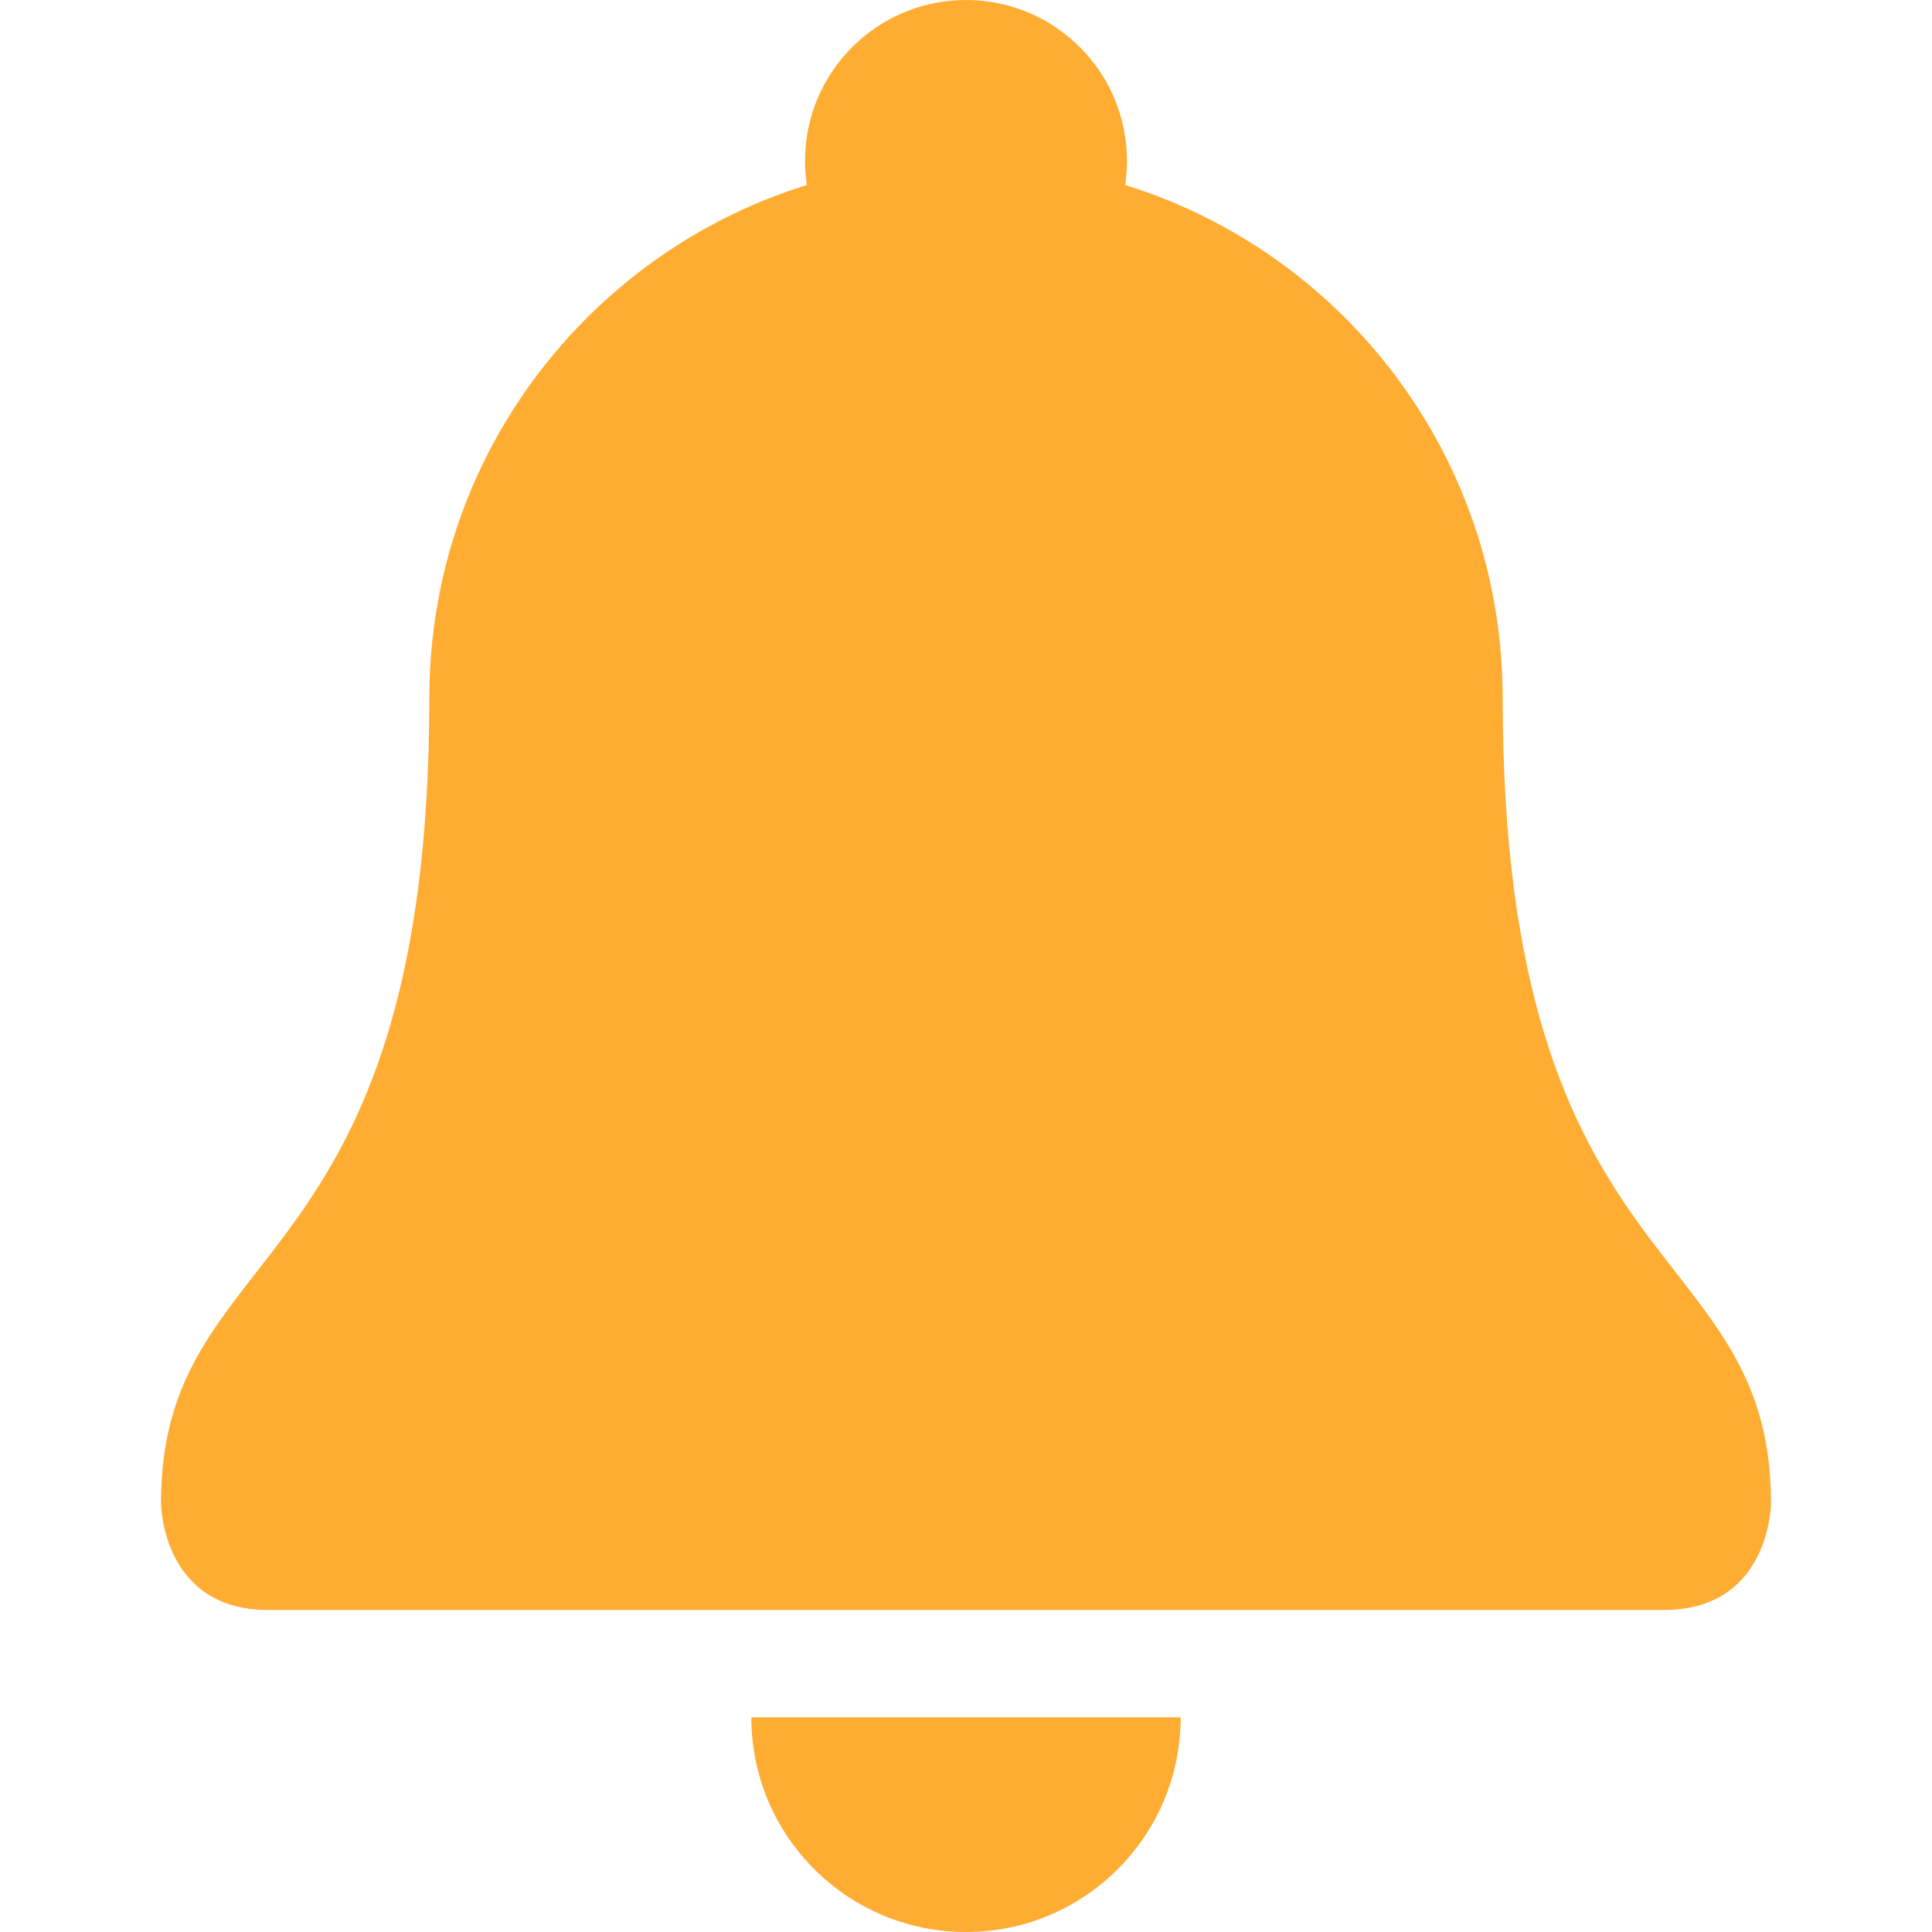
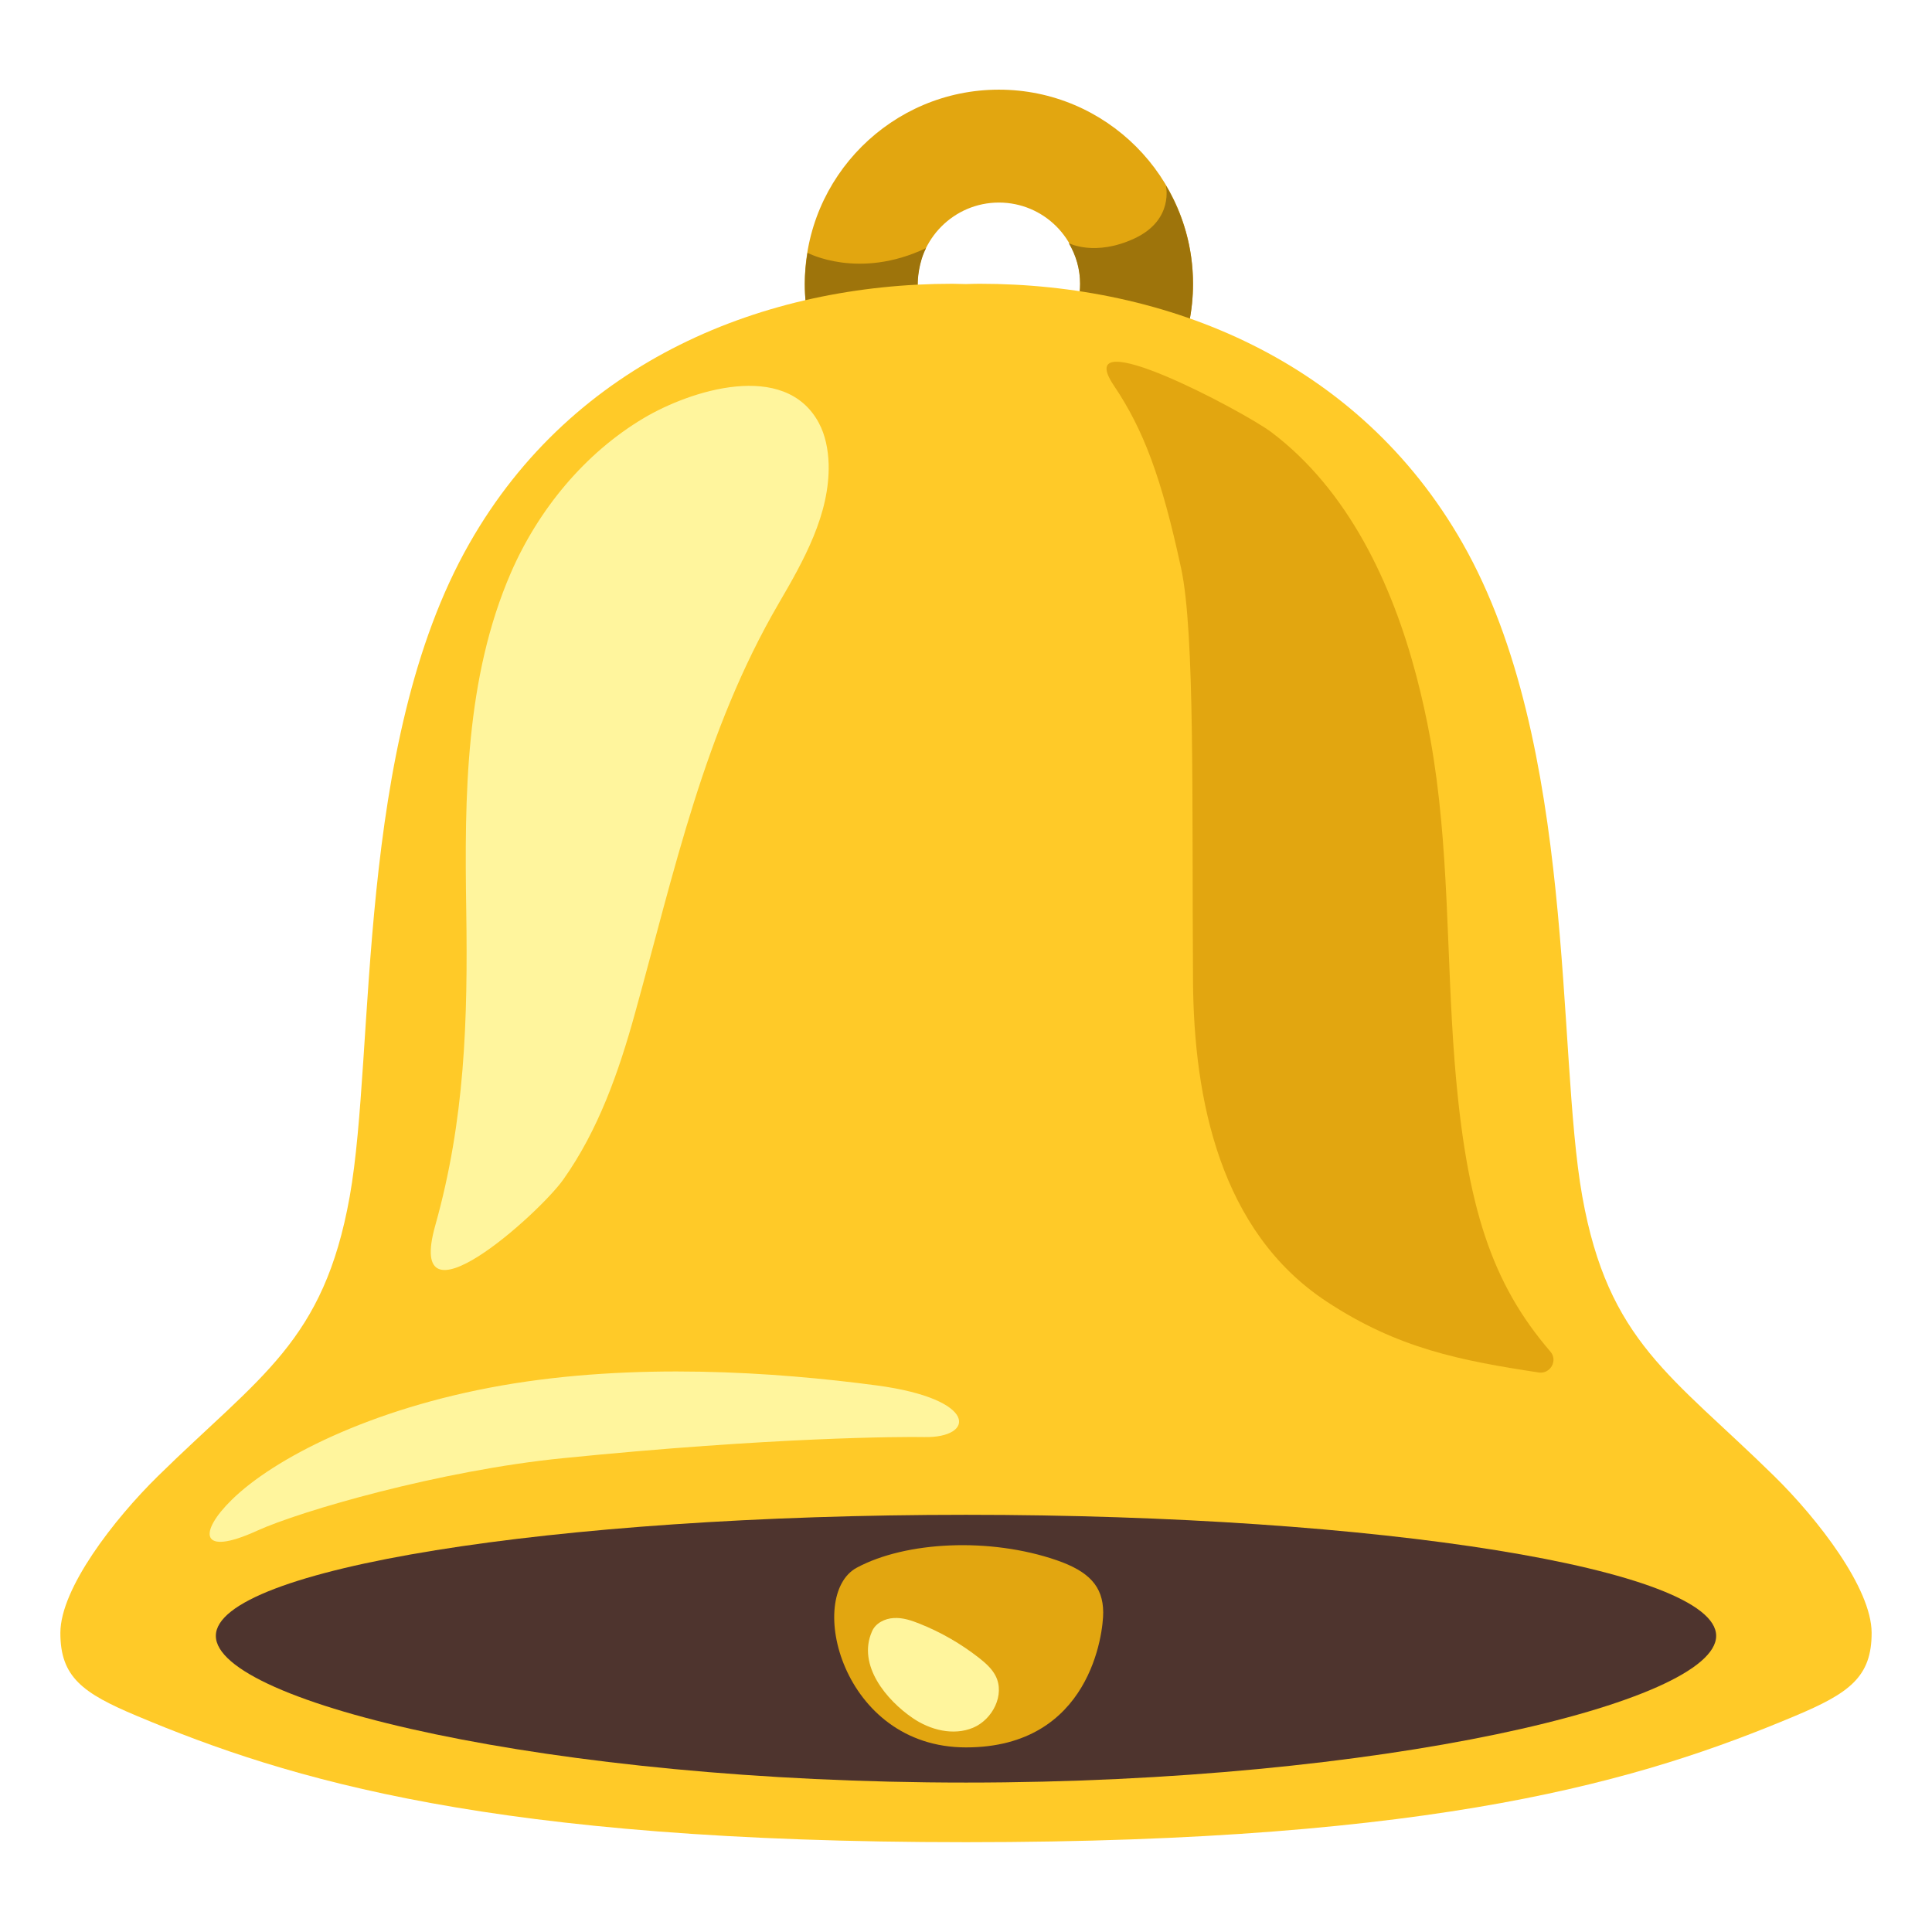
- <svg xmlns="http://www.w3.org/2000/svg" viewBox="0 0 36 36">
-   <path fill="#FFAC33" d="M28 13c0 11 5 10 5 15 0 0 0 2-2 2H5c-2 0-2-2-2-2 0-5 5-4 5-15C8 7.478 12.477 3 18 3s10 4.478 10 10z" />
-   <circle fill="#FFAC33" cx="18" cy="3" r="3" />
-   <path fill="#FFAC33" d="M18 36c2.209 0 4-1.791 4-4h-8c0 2.209 1.791 4 4 4z" />
+ <svg xmlns="http://www.w3.org/2000/svg" version="1.1" id="_x31_" x="0px" y="0px" viewBox="0 0 128 128" style="enable-background:new 0 0 128 128;" xml:space="preserve">
+   <g>
+     <g>
+       <path style="fill:#E2A610;" d="M53.32,18.8c0-7.09,5.77-12.86,12.86-12.86s12.86,5.77,12.86,12.86c0,7.09-5.77,12.86-12.86,12.86    S53.32,25.9,53.32,18.8z M60.8,18.8c0,2.97,2.41,5.38,5.38,5.38c2.97,0,5.38-2.41,5.38-5.38c0-2.97-2.41-5.38-5.38-5.38    C63.21,13.42,60.8,15.84,60.8,18.8z" />
+       <path style="fill:#9E740B;" d="M77.24,12.28c0,0,0.57,2.27-2.06,3.51c-2.63,1.23-4.37,0.32-4.37,0.32c0.47,0.8,0.75,1.71,0.75,2.7    c0,2.97-2.41,5.38-5.38,5.38c-2.97,0-5.38-2.41-5.38-5.38c0-0.3,0.07-1.43,0.55-2.37c-4.46,2.12-7.85,0.31-7.85,0.31    c-0.11,0.67-0.18,1.36-0.18,2.06c0,7.09,5.77,12.86,12.86,12.86S79.04,25.9,79.04,18.8C79.04,16.42,78.38,14.19,77.24,12.28z" />
+     </g>
+     <path style="fill:#FFCA28;" d="M10.46,97.8c6.77-6.65,10.99-8.89,12.71-18.53c1.72-9.64,0.34-29.95,7.92-43.25   C38.01,23.84,50.71,18.8,63.1,18.8c0.3,0,0.6,0.02,0.9,0.02c0.3-0.01,0.6-0.02,0.9-0.02c12.39,0,25.09,5.04,32.01,17.21   c7.57,13.31,6.2,33.62,7.92,43.25c1.72,9.64,5.94,11.88,12.71,18.53c2.92,2.87,6.45,7.44,6.46,10.38c0.01,2.94-1.49,4.01-5.06,5.51   c-10.1,4.25-23.6,8.37-54.94,8.37s-44.84-4.12-54.94-8.37c-3.57-1.5-5.07-2.56-5.06-5.51C4.01,105.24,7.54,100.67,10.46,97.8z" />
+     <path style="fill:#4E342E;" d="M113.7,108.38c0-4.43-22.25-8.02-49.7-8.02s-49.7,3.59-49.7,8.02s22.25,9.72,49.7,9.72   S113.7,112.81,113.7,108.38z" />
+     <path style="fill:#E2A610;" d="M93.84,44.79c0.37,1.41,0.68,2.82,0.93,4.2c1.27,7.06,1.04,14.3,1.61,21.45   c0.77,9.57,2.47,14.61,6.34,19.11c0.51,0.59-0.01,1.5-0.78,1.38c-5.17-0.79-9.32-1.58-14.05-4.7c-7.06-4.65-8.8-13.4-8.85-21.26   c-0.08-11.7,0.14-23.03-0.79-27.33c-1.29-5.99-2.49-9.18-4.45-12.09c-2.99-4.44,8.62,1.72,10.44,3.09   C89.31,32.47,92.22,38.63,93.84,44.79z" />
+     <path style="fill:#FFF59D;" d="M30.89,60.32c-0.12-7.58-0.06-15.42,2.96-22.38c1.81-4.16,4.88-7.91,8.8-10.24   c3.08-1.83,9.34-3.85,11.59,0.3c0.45,0.83,0.63,1.8,0.66,2.75c0.08,3.31-1.64,6.37-3.31,9.23c-4.94,8.48-6.91,17.75-9.52,27.15   c-1.07,3.88-2.43,7.75-4.76,11.03c-1.6,2.25-10.51,10.25-8.47,3.02C30.8,74.19,31,67.6,30.89,60.32z" />
+     <path style="fill:#E2A610;" d="M73.09,106.82c-0.01-1.72-0.94-2.71-3.08-3.45c-4.44-1.53-10-1.25-13.24,0.49   c-3.4,1.82-1.04,11.91,7.23,11.91S73.1,108.13,73.09,106.82z" />
+     <path style="fill:#FFF59D;" d="M33.25,91.79c-8.78,1.54-15.14,4.87-17.89,7.57c-2.18,2.13-2.18,3.81,1.66,2.06   c2.89-1.32,12.15-4,20.26-4.81c13.93-1.4,22.53-1.43,23.96-1.4c3.35,0.07,3.63-2.51-3.14-3.42C51.33,90.89,42.03,90.26,33.25,91.79   z" />
+     <path style="fill:#FFF59D;" d="M60.46,113.82c1.16,0.8,2.7,1.19,4,0.65c1.3-0.54,2.14-2.19,1.5-3.44c-0.25-0.49-0.68-0.86-1.11-1.2   c-1.19-0.93-2.51-1.69-3.91-2.25c-0.55-0.22-1.13-0.42-1.73-0.38c-0.59,0.03-1.21,0.34-1.44,0.89   C56.78,110.34,58.76,112.66,60.46,113.82z" />
+   </g>
</svg>
